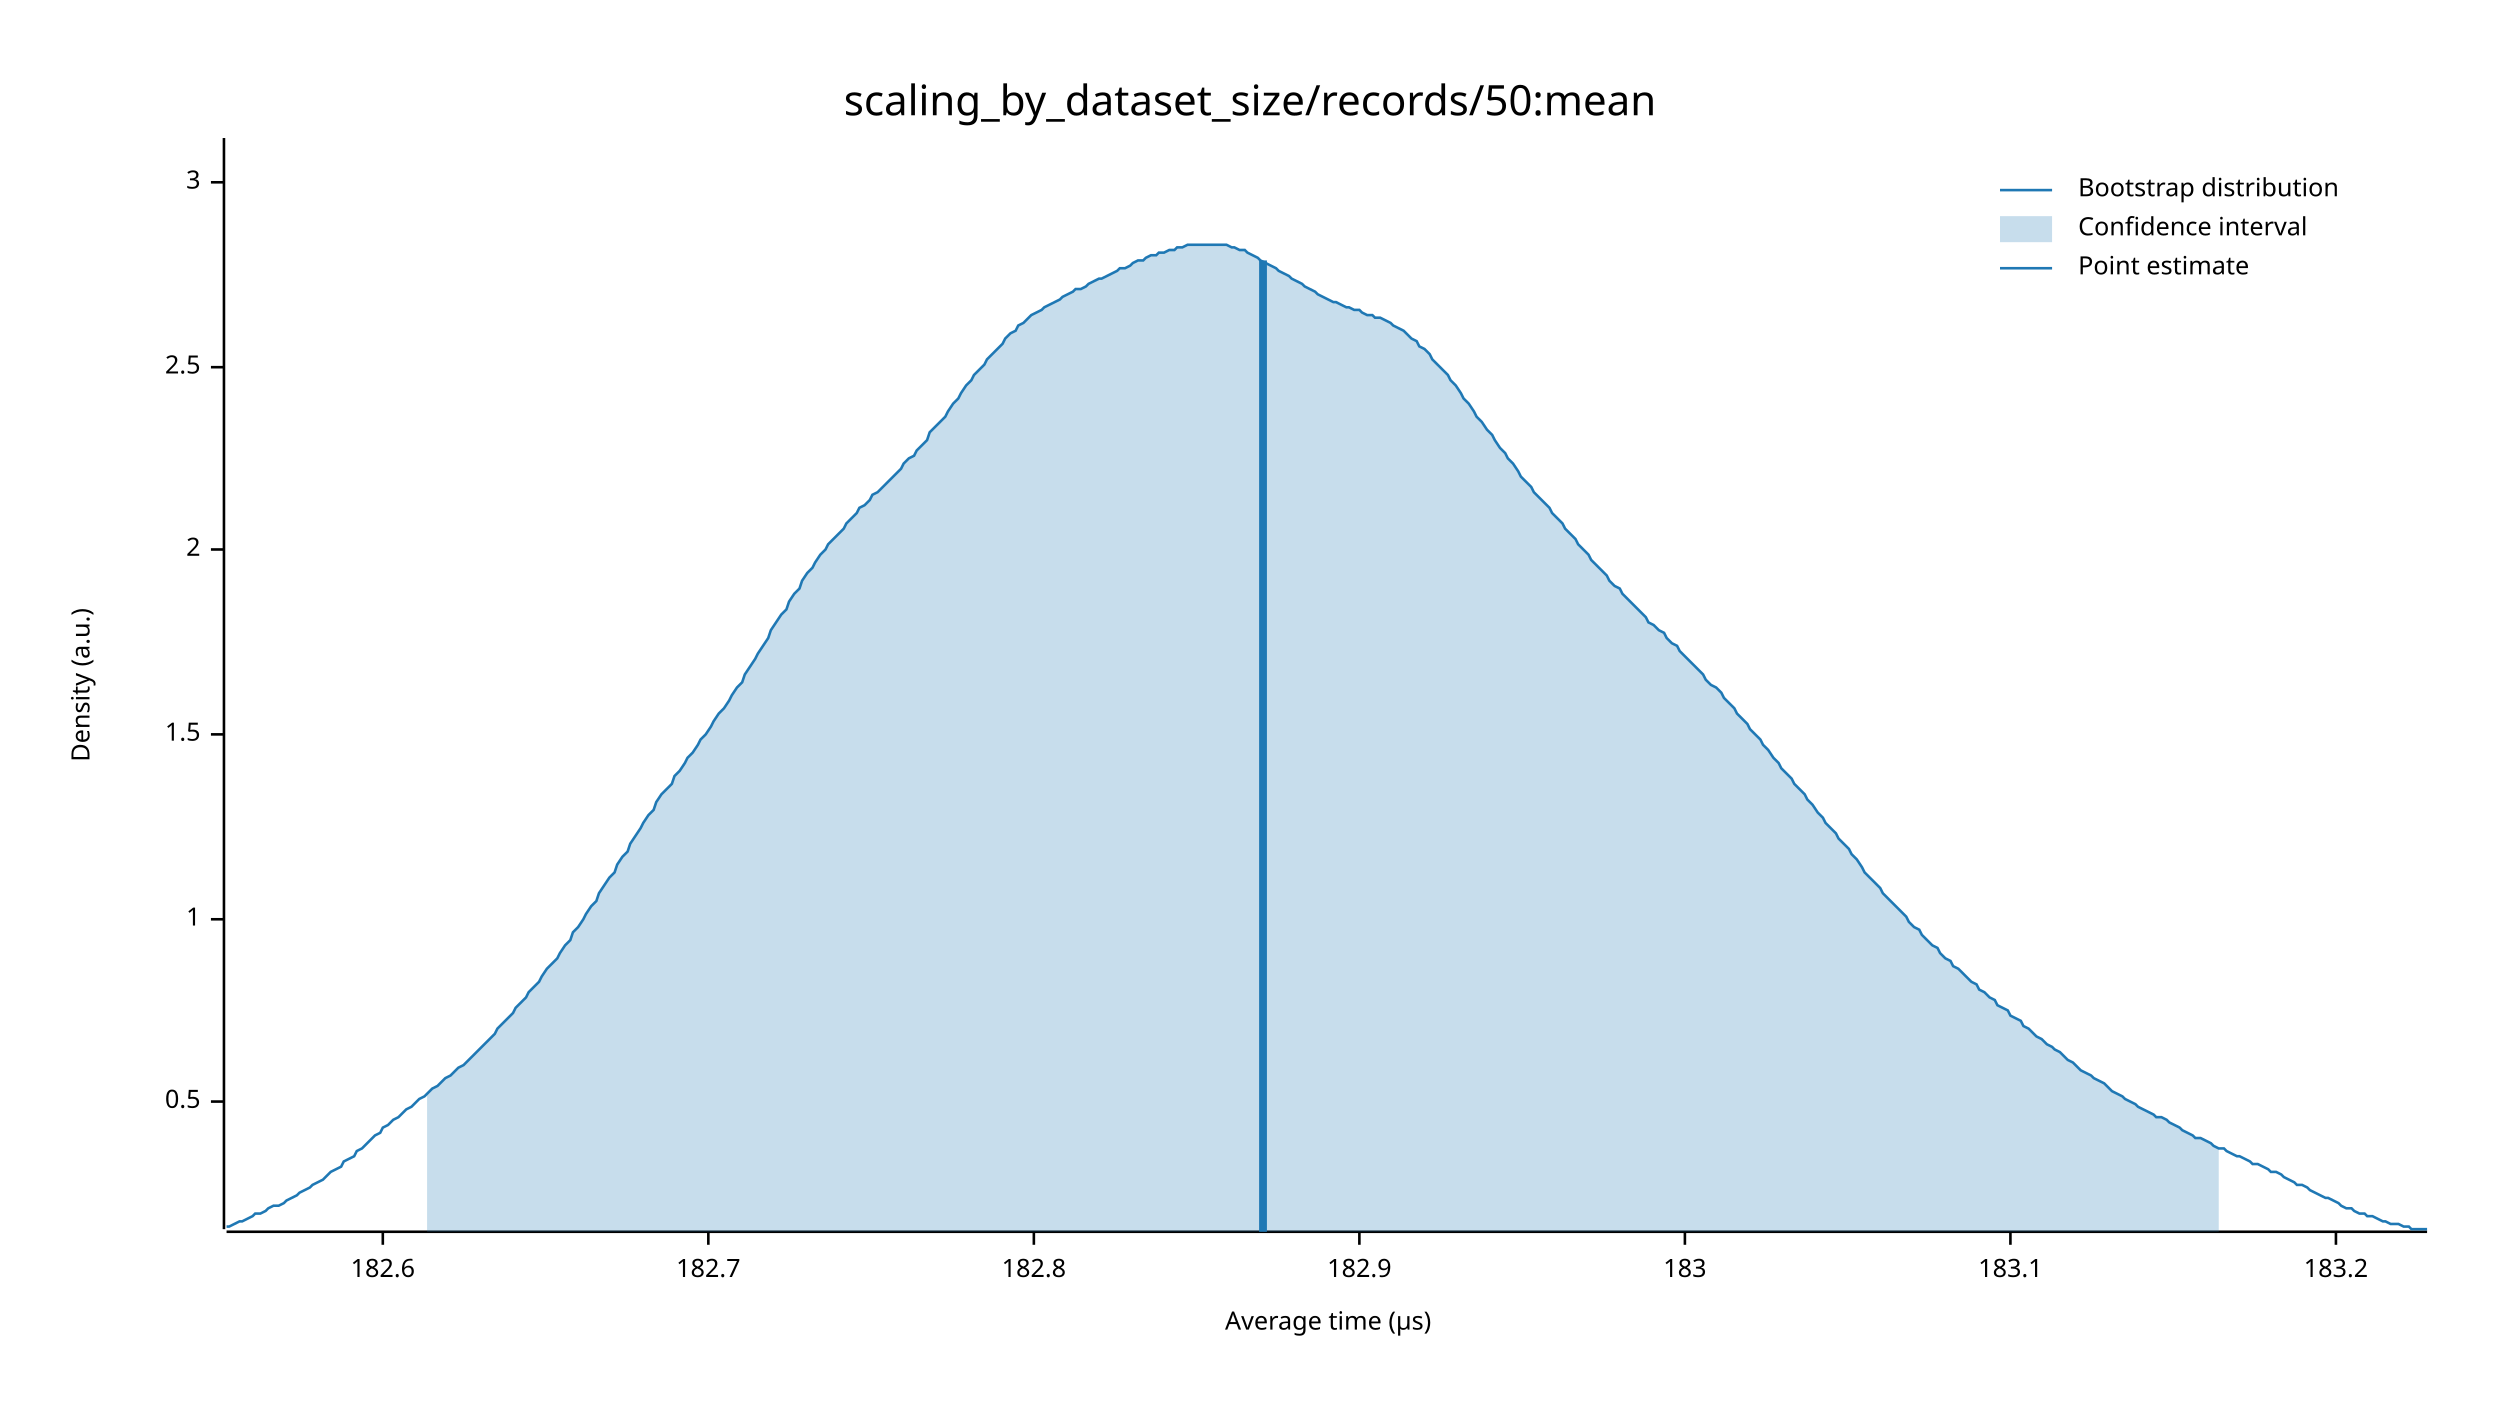
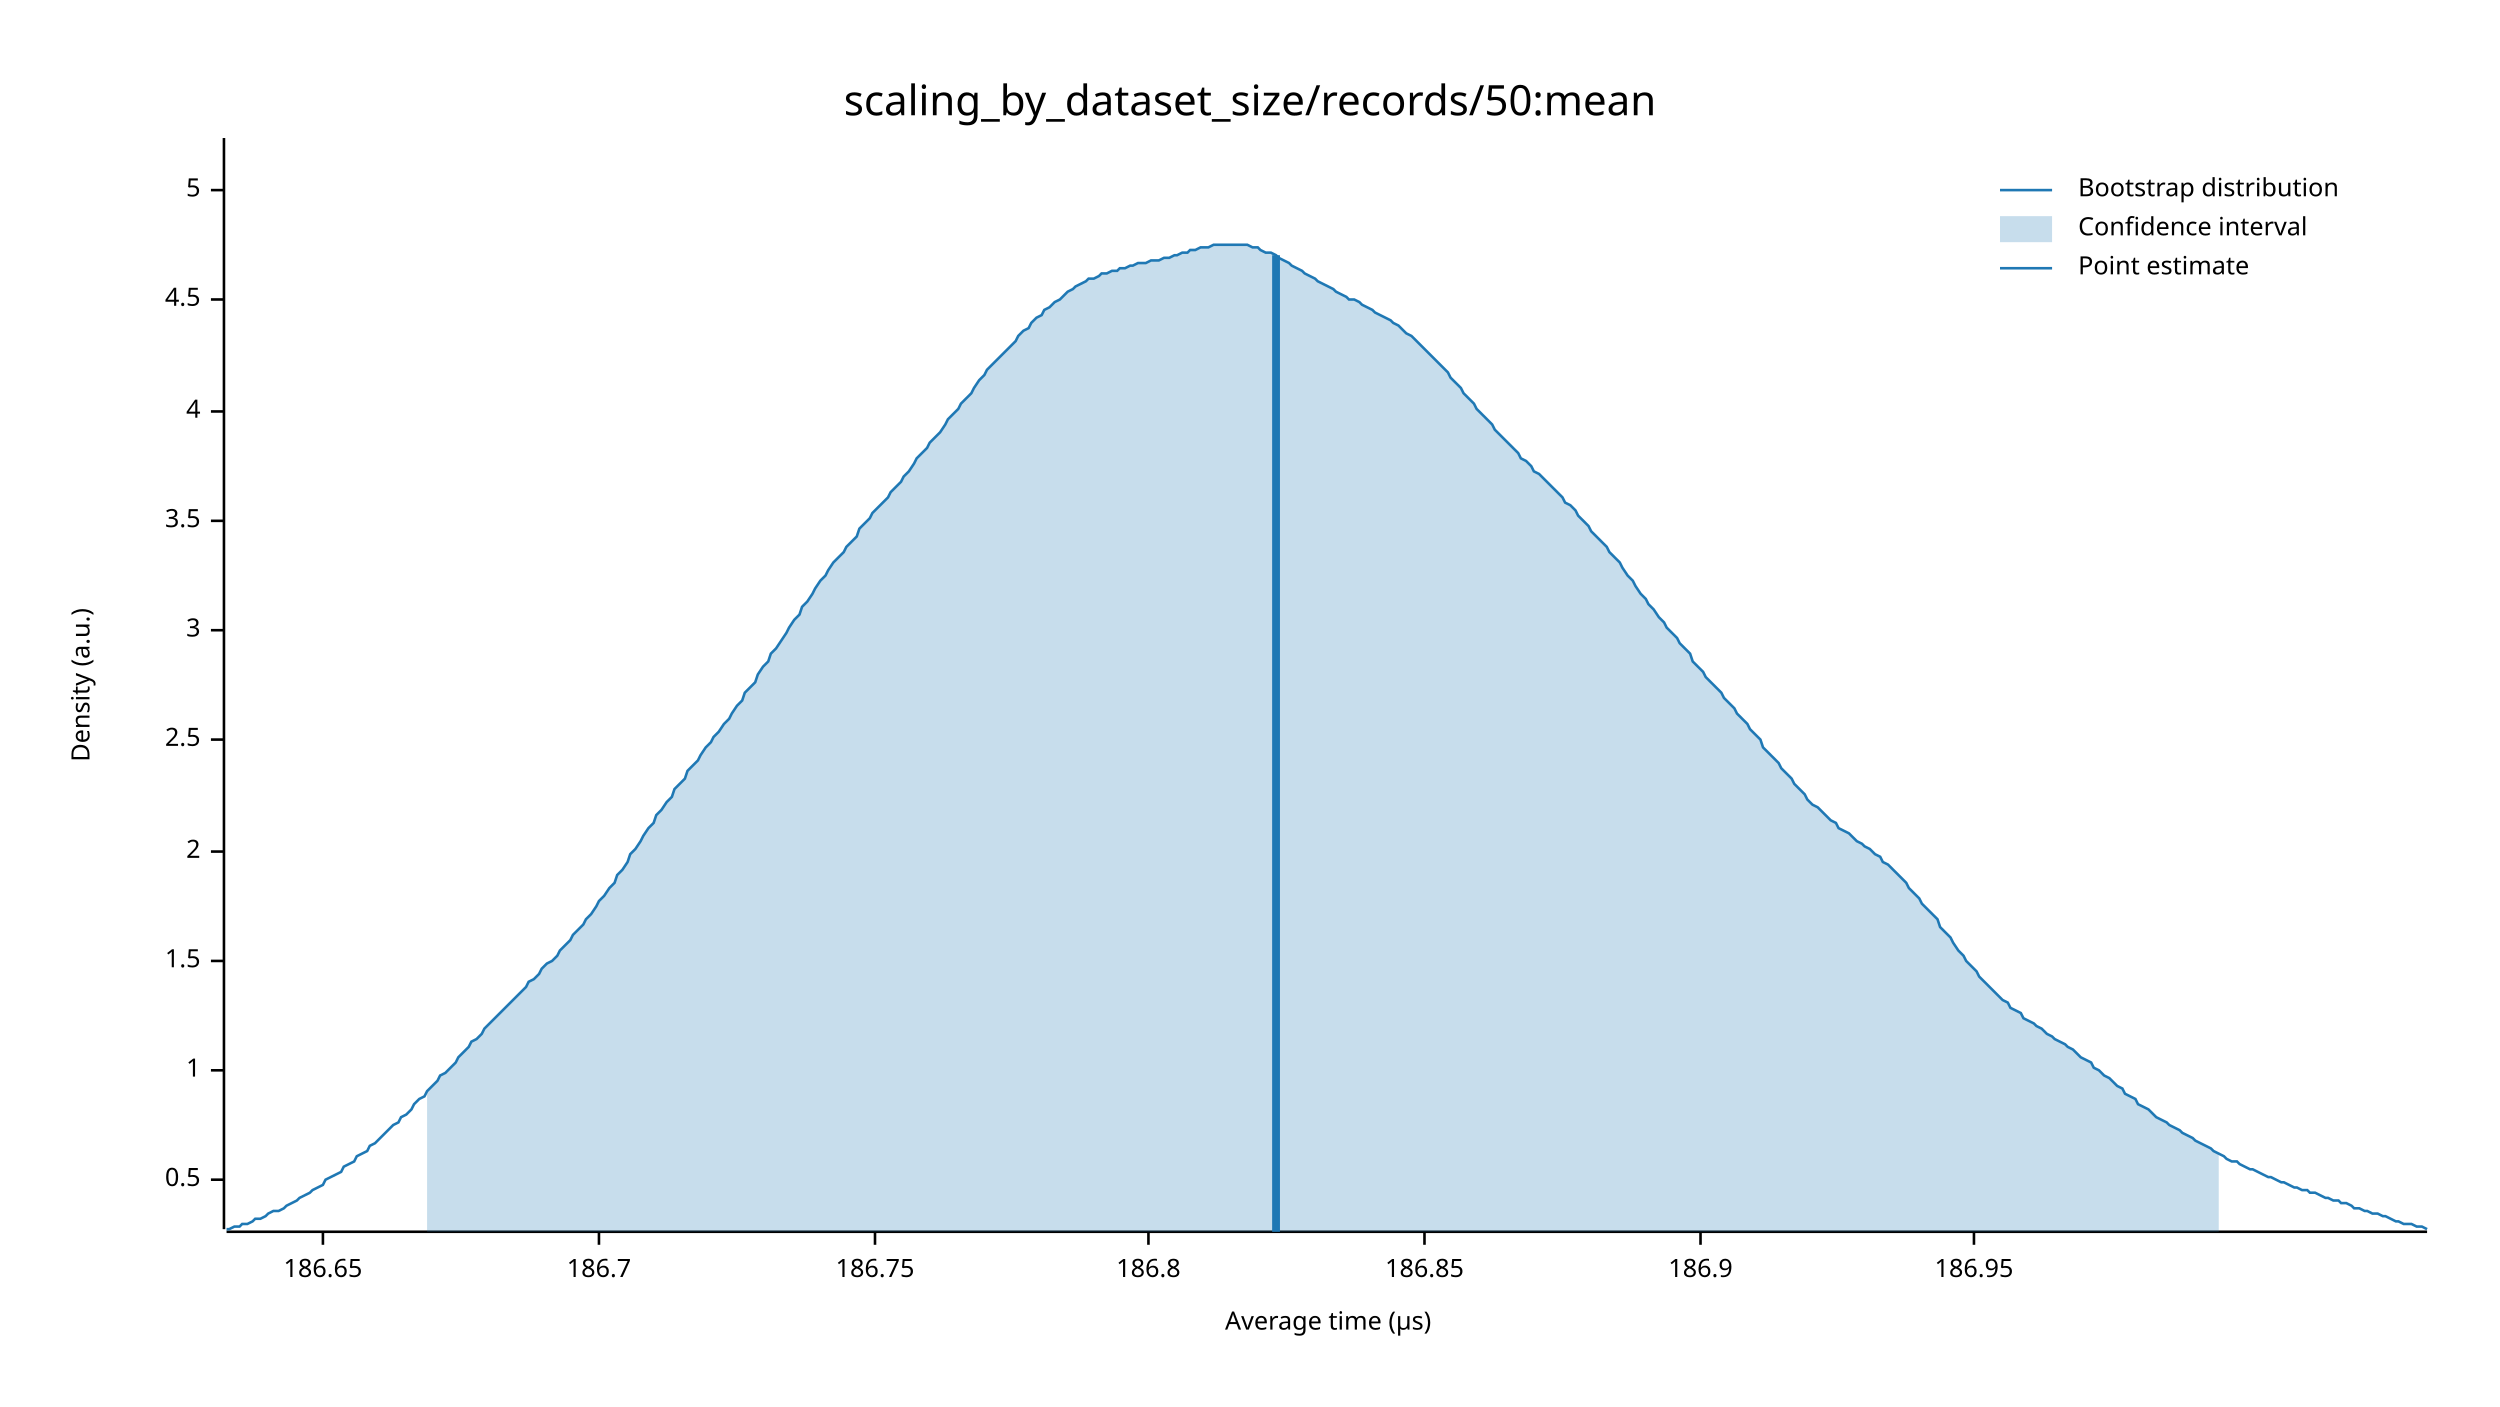
<svg xmlns="http://www.w3.org/2000/svg" width="960" height="540" viewBox="0 0 960 540">
  <text x="480" y="32" dy="0.76em" text-anchor="middle" font-family="sans-serif" font-size="16.129" opacity="1" fill="#000000">
scaling_by_dataset_size/records/50:mean
</text>
  <text x="27" y="263" dy="0.76em" text-anchor="middle" font-family="sans-serif" font-size="9.677" opacity="1" fill="#000000" transform="rotate(270, 27, 263)">
Density (a.u.)
</text>
  <text x="510" y="513" dy="-0.5ex" text-anchor="middle" font-family="sans-serif" font-size="9.677" opacity="1" fill="#000000">
Average time (µs)
</text>
  <polyline fill="none" opacity="1" stroke="#000000" stroke-width="1" points="86,53 86,472 " />
-   <text x="77" y="423" dy="0.5ex" text-anchor="end" font-family="sans-serif" font-size="9.677" opacity="1" fill="#000000">
+   <text x="77" y="453" dy="0.5ex" text-anchor="end" font-family="sans-serif" font-size="9.677" opacity="1" fill="#000000">
0.5
</text>
-   <polyline fill="none" opacity="1" stroke="#000000" stroke-width="1" points="81,423 86,423 " />
-   <text x="77" y="353" dy="0.5ex" text-anchor="end" font-family="sans-serif" font-size="9.677" opacity="1" fill="#000000">
+   <polyline fill="none" opacity="1" stroke="#000000" stroke-width="1" points="81,453 86,453 " />
+   <text x="77" y="411" dy="0.5ex" text-anchor="end" font-family="sans-serif" font-size="9.677" opacity="1" fill="#000000">
1
</text>
-   <polyline fill="none" opacity="1" stroke="#000000" stroke-width="1" points="81,353 86,353 " />
-   <text x="77" y="282" dy="0.5ex" text-anchor="end" font-family="sans-serif" font-size="9.677" opacity="1" fill="#000000">
+   <polyline fill="none" opacity="1" stroke="#000000" stroke-width="1" points="81,411 86,411 " />
+   <text x="77" y="369" dy="0.5ex" text-anchor="end" font-family="sans-serif" font-size="9.677" opacity="1" fill="#000000">
1.5
</text>
-   <polyline fill="none" opacity="1" stroke="#000000" stroke-width="1" points="81,282 86,282 " />
-   <text x="77" y="211" dy="0.5ex" text-anchor="end" font-family="sans-serif" font-size="9.677" opacity="1" fill="#000000">
+   <polyline fill="none" opacity="1" stroke="#000000" stroke-width="1" points="81,369 86,369 " />
+   <text x="77" y="327" dy="0.5ex" text-anchor="end" font-family="sans-serif" font-size="9.677" opacity="1" fill="#000000">
2
</text>
-   <polyline fill="none" opacity="1" stroke="#000000" stroke-width="1" points="81,211 86,211 " />
-   <text x="77" y="141" dy="0.5ex" text-anchor="end" font-family="sans-serif" font-size="9.677" opacity="1" fill="#000000">
+   <polyline fill="none" opacity="1" stroke="#000000" stroke-width="1" points="81,327 86,327 " />
+   <text x="77" y="284" dy="0.5ex" text-anchor="end" font-family="sans-serif" font-size="9.677" opacity="1" fill="#000000">
2.5
</text>
-   <polyline fill="none" opacity="1" stroke="#000000" stroke-width="1" points="81,141 86,141 " />
-   <text x="77" y="70" dy="0.5ex" text-anchor="end" font-family="sans-serif" font-size="9.677" opacity="1" fill="#000000">
+   <polyline fill="none" opacity="1" stroke="#000000" stroke-width="1" points="81,284 86,284 " />
+   <text x="77" y="242" dy="0.5ex" text-anchor="end" font-family="sans-serif" font-size="9.677" opacity="1" fill="#000000">
3
</text>
-   <polyline fill="none" opacity="1" stroke="#000000" stroke-width="1" points="81,70 86,70 " />
+   <polyline fill="none" opacity="1" stroke="#000000" stroke-width="1" points="81,242 86,242 " />
+   <text x="77" y="200" dy="0.5ex" text-anchor="end" font-family="sans-serif" font-size="9.677" opacity="1" fill="#000000">
+ 3.5
+ </text>
+   <polyline fill="none" opacity="1" stroke="#000000" stroke-width="1" points="81,200 86,200 " />
+   <text x="77" y="158" dy="0.5ex" text-anchor="end" font-family="sans-serif" font-size="9.677" opacity="1" fill="#000000">
+ 4
+ </text>
+   <polyline fill="none" opacity="1" stroke="#000000" stroke-width="1" points="81,158 86,158 " />
+   <text x="77" y="115" dy="0.5ex" text-anchor="end" font-family="sans-serif" font-size="9.677" opacity="1" fill="#000000">
+ 4.5
+ </text>
+   <polyline fill="none" opacity="1" stroke="#000000" stroke-width="1" points="81,115 86,115 " />
+   <text x="77" y="73" dy="0.5ex" text-anchor="end" font-family="sans-serif" font-size="9.677" opacity="1" fill="#000000">
+ 5
+ </text>
+   <polyline fill="none" opacity="1" stroke="#000000" stroke-width="1" points="81,73 86,73 " />
  <polyline fill="none" opacity="1" stroke="#000000" stroke-width="1" points="87,473 932,473 " />
-   <text x="147" y="483" dy="0.76em" text-anchor="middle" font-family="sans-serif" font-size="9.677" opacity="1" fill="#000000">
- 182.6
+   <text x="124" y="483" dy="0.76em" text-anchor="middle" font-family="sans-serif" font-size="9.677" opacity="1" fill="#000000">
+ 186.65
</text>
-   <polyline fill="none" opacity="1" stroke="#000000" stroke-width="1" points="147,473 147,478 " />
-   <text x="272" y="483" dy="0.76em" text-anchor="middle" font-family="sans-serif" font-size="9.677" opacity="1" fill="#000000">
- 182.7
+   <polyline fill="none" opacity="1" stroke="#000000" stroke-width="1" points="124,473 124,478 " />
+   <text x="230" y="483" dy="0.76em" text-anchor="middle" font-family="sans-serif" font-size="9.677" opacity="1" fill="#000000">
+ 186.7
</text>
-   <polyline fill="none" opacity="1" stroke="#000000" stroke-width="1" points="272,473 272,478 " />
-   <text x="397" y="483" dy="0.76em" text-anchor="middle" font-family="sans-serif" font-size="9.677" opacity="1" fill="#000000">
- 182.8
+   <polyline fill="none" opacity="1" stroke="#000000" stroke-width="1" points="230,473 230,478 " />
+   <text x="336" y="483" dy="0.76em" text-anchor="middle" font-family="sans-serif" font-size="9.677" opacity="1" fill="#000000">
+ 186.75
</text>
-   <polyline fill="none" opacity="1" stroke="#000000" stroke-width="1" points="397,473 397,478 " />
-   <text x="522" y="483" dy="0.76em" text-anchor="middle" font-family="sans-serif" font-size="9.677" opacity="1" fill="#000000">
- 182.9
+   <polyline fill="none" opacity="1" stroke="#000000" stroke-width="1" points="336,473 336,478 " />
+   <text x="441" y="483" dy="0.76em" text-anchor="middle" font-family="sans-serif" font-size="9.677" opacity="1" fill="#000000">
+ 186.8
</text>
-   <polyline fill="none" opacity="1" stroke="#000000" stroke-width="1" points="522,473 522,478 " />
-   <text x="647" y="483" dy="0.76em" text-anchor="middle" font-family="sans-serif" font-size="9.677" opacity="1" fill="#000000">
- 183
+   <polyline fill="none" opacity="1" stroke="#000000" stroke-width="1" points="441,473 441,478 " />
+   <text x="547" y="483" dy="0.76em" text-anchor="middle" font-family="sans-serif" font-size="9.677" opacity="1" fill="#000000">
+ 186.85
</text>
-   <polyline fill="none" opacity="1" stroke="#000000" stroke-width="1" points="647,473 647,478 " />
-   <text x="772" y="483" dy="0.76em" text-anchor="middle" font-family="sans-serif" font-size="9.677" opacity="1" fill="#000000">
- 183.1
+   <polyline fill="none" opacity="1" stroke="#000000" stroke-width="1" points="547,473 547,478 " />
+   <text x="653" y="483" dy="0.76em" text-anchor="middle" font-family="sans-serif" font-size="9.677" opacity="1" fill="#000000">
+ 186.9
</text>
-   <polyline fill="none" opacity="1" stroke="#000000" stroke-width="1" points="772,473 772,478 " />
-   <text x="897" y="483" dy="0.76em" text-anchor="middle" font-family="sans-serif" font-size="9.677" opacity="1" fill="#000000">
- 183.2
+   <polyline fill="none" opacity="1" stroke="#000000" stroke-width="1" points="653,473 653,478 " />
+   <text x="758" y="483" dy="0.76em" text-anchor="middle" font-family="sans-serif" font-size="9.677" opacity="1" fill="#000000">
+ 186.95
</text>
-   <polyline fill="none" opacity="1" stroke="#000000" stroke-width="1" points="897,473 897,478 " />
-   <polyline fill="none" opacity="1" stroke="#1F78B4" stroke-width="1" points="87,471 88,471 90,470 92,469 93,469 95,468 97,467 98,466 100,466 102,465 103,464 105,463 107,463 109,462 110,461 112,460 114,459 115,458 117,457 119,456 120,455 122,454 124,453 125,452 127,450 129,449 131,448 132,446 134,445 136,444 137,442 139,441 141,439 142,438 144,436 146,435 147,433 149,432 151,430 153,429 154,428 156,426 158,425 159,424 161,422 163,421 164,420 166,418 168,417 169,416 171,414 173,413 175,411 176,410 178,409 180,407 181,406 183,404 185,402 186,401 188,399 190,397 191,395 193,393 195,391 197,389 198,387 200,385 202,383 203,381 205,379 207,377 208,375 210,372 212,370 214,368 215,366 217,363 219,361 220,358 222,356 224,353 225,351 227,348 229,346 230,343 232,340 234,337 236,335 237,332 239,329 241,327 242,324 244,321 246,318 247,316 249,313 251,311 252,308 254,305 256,303 258,301 259,298 261,296 263,293 264,291 266,289 268,286 269,284 271,282 273,279 274,277 276,274 278,272 280,269 281,267 283,264 285,262 286,259 288,256 290,253 291,251 293,248 295,245 296,242 298,239 300,236 302,234 303,231 305,228 307,226 308,223 310,220 312,218 313,216 315,213 317,211 318,209 320,207 322,205 324,203 325,201 327,199 329,197 330,195 332,194 334,192 335,190 337,189 339,187 341,185 342,184 344,182 346,180 347,178 349,176 351,175 352,173 354,171 356,169 357,166 359,164 361,162 363,160 364,158 366,155 368,153 369,151 371,148 373,146 374,144 376,142 378,140 379,138 381,136 383,134 385,132 386,130 388,128 390,127 391,125 393,124 395,122 396,121 398,120 400,119 401,118 403,117 405,116 407,115 408,114 410,113 412,112 413,111 415,111 417,110 418,109 420,108 422,107 423,107 425,106 427,105 429,104 430,103 432,103 434,102 435,101 437,100 439,100 440,99 442,98 444,98 445,97 447,97 449,96 451,96 452,95 454,95 456,94 457,94 459,94 461,94 462,94 464,94 466,94 468,94 469,94 471,94 473,95 474,95 476,96 478,96 479,97 481,98 483,99 484,100 486,101 488,102 490,103 491,104 493,105 495,106 496,107 498,108 500,109 501,110 503,111 505,112 506,113 508,114 510,115 512,116 513,116 515,117 517,118 518,118 520,119 522,119 523,120 525,121 527,121 528,122 530,122 532,123 534,124 535,125 537,126 539,127 540,128 542,130 544,131 545,133 547,134 549,136 550,138 552,140 554,142 556,144 557,146 559,148 561,151 562,153 564,155 566,158 567,160 569,162 571,165 573,167 574,169 576,172 578,174 579,176 581,178 583,181 584,183 586,185 588,187 589,189 591,191 593,193 595,195 596,197 598,199 600,201 601,203 603,205 605,207 606,209 608,211 610,213 611,215 613,217 615,219 617,221 618,223 620,225 622,226 623,228 625,230 627,232 628,233 630,235 632,237 633,239 635,240 637,242 639,243 640,245 642,247 644,248 645,250 647,252 649,254 650,255 652,257 654,259 655,261 657,263 659,264 661,266 662,268 664,270 666,272 667,274 669,276 671,278 672,280 674,282 676,284 677,286 679,288 681,291 683,293 684,295 686,297 688,299 689,301 691,303 693,305 694,307 696,309 698,312 700,314 701,316 703,318 705,320 706,322 708,324 710,326 711,328 713,330 715,333 716,335 718,337 720,339 722,341 723,343 725,345 727,347 728,348 730,350 732,352 733,354 735,356 737,357 738,359 740,361 742,363 744,364 745,366 747,368 749,369 750,371 752,372 754,374 755,375 757,377 759,378 760,380 762,381 764,383 766,384 767,386 769,387 771,388 772,390 774,391 776,392 777,394 779,395 781,397 782,398 784,399 786,401 788,402 789,403 791,404 793,406 794,407 796,408 798,410 799,411 801,412 803,413 804,414 806,415 808,416 810,418 811,419 813,420 815,421 816,422 818,423 820,424 821,425 823,426 825,427 827,428 828,429 830,429 832,430 833,431 835,432 837,433 838,434 840,435 842,436 843,437 845,437 847,438 849,439 850,440 852,441 854,441 855,442 857,443 859,444 860,444 862,445 864,446 865,447 867,447 869,448 871,449 872,450 874,450 876,451 877,452 879,453 881,454 882,455 884,455 886,456 887,457 889,458 891,459 893,460 894,460 896,461 898,462 899,463 901,464 903,464 904,465 906,466 908,466 909,467 911,467 913,468 915,469 916,469 918,470 920,470 921,470 923,471 925,471 926,472 928,472 930,472 932,472 " />
-   <polygon opacity="0.25" fill="#1F78B4" points="164,420 166,418 168,417 169,416 171,414 173,413 175,411 176,410 178,409 180,407 181,406 183,404 185,402 186,401 188,399 190,397 191,395 193,393 195,391 197,389 198,387 200,385 202,383 203,381 205,379 207,377 208,375 210,372 212,370 214,368 215,366 217,363 219,361 220,358 222,356 224,353 225,351 227,348 229,346 230,343 232,340 234,337 236,335 237,332 239,329 241,327 242,324 244,321 246,318 247,316 249,313 251,311 252,308 254,305 256,303 258,301 259,298 261,296 263,293 264,291 266,289 268,286 269,284 271,282 273,279 274,277 276,274 278,272 280,269 281,267 283,264 285,262 286,259 288,256 290,253 291,251 293,248 295,245 296,242 298,239 300,236 302,234 303,231 305,228 307,226 308,223 310,220 312,218 313,216 315,213 317,211 318,209 320,207 322,205 324,203 325,201 327,199 329,197 330,195 332,194 334,192 335,190 337,189 339,187 341,185 342,184 344,182 346,180 347,178 349,176 351,175 352,173 354,171 356,169 357,166 359,164 361,162 363,160 364,158 366,155 368,153 369,151 371,148 373,146 374,144 376,142 378,140 379,138 381,136 383,134 385,132 386,130 388,128 390,127 391,125 393,124 395,122 396,121 398,120 400,119 401,118 403,117 405,116 407,115 408,114 410,113 412,112 413,111 415,111 417,110 418,109 420,108 422,107 423,107 425,106 427,105 429,104 430,103 432,103 434,102 435,101 437,100 439,100 440,99 442,98 444,98 445,97 447,97 449,96 451,96 452,95 454,95 456,94 457,94 459,94 461,94 462,94 464,94 466,94 468,94 469,94 471,94 473,95 474,95 476,96 478,96 479,97 481,98 483,99 484,100 486,101 488,102 490,103 491,104 493,105 495,106 496,107 498,108 500,109 501,110 503,111 505,112 506,113 508,114 510,115 512,116 513,116 515,117 517,118 518,118 520,119 522,119 523,120 525,121 527,121 528,122 530,122 532,123 534,124 535,125 537,126 539,127 540,128 542,130 544,131 545,133 547,134 549,136 550,138 552,140 554,142 556,144 557,146 559,148 561,151 562,153 564,155 566,158 567,160 569,162 571,165 573,167 574,169 576,172 578,174 579,176 581,178 583,181 584,183 586,185 588,187 589,189 591,191 593,193 595,195 596,197 598,199 600,201 601,203 603,205 605,207 606,209 608,211 610,213 611,215 613,217 615,219 617,221 618,223 620,225 622,226 623,228 625,230 627,232 628,233 630,235 632,237 633,239 635,240 637,242 639,243 640,245 642,247 644,248 645,250 647,252 649,254 650,255 652,257 654,259 655,261 657,263 659,264 661,266 662,268 664,270 666,272 667,274 669,276 671,278 672,280 674,282 676,284 677,286 679,288 681,291 683,293 684,295 686,297 688,299 689,301 691,303 693,305 694,307 696,309 698,312 700,314 701,316 703,318 705,320 706,322 708,324 710,326 711,328 713,330 715,333 716,335 718,337 720,339 722,341 723,343 725,345 727,347 728,348 730,350 732,352 733,354 735,356 737,357 738,359 740,361 742,363 744,364 745,366 747,368 749,369 750,371 752,372 754,374 755,375 757,377 759,378 760,380 762,381 764,383 766,384 767,386 769,387 771,388 772,390 774,391 776,392 777,394 779,395 781,397 782,398 784,399 786,401 788,402 789,403 791,404 793,406 794,407 796,408 798,410 799,411 801,412 803,413 804,414 806,415 808,416 810,418 811,419 813,420 815,421 816,422 818,423 820,424 821,425 823,426 825,427 827,428 828,429 830,429 832,430 833,431 835,432 837,433 838,434 840,435 842,436 843,437 845,437 847,438 849,439 850,440 852,441 852,473 164,473 " />
-   <polyline fill="none" opacity="1" stroke="#1F78B4" stroke-width="3" points="485,473 485,100 " />
+   <polyline fill="none" opacity="1" stroke="#000000" stroke-width="1" points="758,473 758,478 " />
+   <polyline fill="none" opacity="1" stroke="#1F78B4" stroke-width="1" points="87,472 88,472 90,471 92,471 93,470 95,470 97,469 98,468 100,468 102,467 103,466 105,465 107,465 109,464 110,463 112,462 114,461 115,460 117,459 119,458 120,457 122,456 124,455 125,453 127,452 129,451 131,450 132,448 134,447 136,446 137,444 139,443 141,442 142,440 144,439 146,437 147,436 149,434 151,432 153,431 154,429 156,428 158,426 159,424 161,422 163,421 164,419 166,417 168,415 169,413 171,412 173,410 175,408 176,406 178,404 180,402 181,400 183,399 185,397 186,395 188,393 190,391 191,390 193,388 195,386 197,384 198,383 200,381 202,379 203,377 205,376 207,374 208,372 210,370 212,369 214,367 215,365 217,363 219,361 220,359 222,357 224,355 225,353 227,351 229,348 230,346 232,344 234,341 236,339 237,336 239,334 241,331 242,328 244,326 246,323 247,321 249,318 251,316 252,313 254,311 256,308 258,306 259,303 261,301 263,299 264,296 266,294 268,292 269,290 271,287 273,285 274,283 276,281 278,278 280,276 281,274 283,271 285,269 286,266 288,264 290,262 291,259 293,256 295,254 296,251 298,249 300,246 302,243 303,241 305,238 307,236 308,233 310,231 312,228 313,226 315,223 317,221 318,219 320,216 322,214 324,212 325,210 327,208 329,206 330,203 332,201 334,199 335,197 337,195 339,193 341,191 342,189 344,187 346,185 347,183 349,181 351,178 352,176 354,174 356,172 357,170 359,168 361,166 363,163 364,161 366,159 368,157 369,155 371,153 373,151 374,149 376,146 378,144 379,142 381,140 383,138 385,136 386,135 388,133 390,131 391,129 393,127 395,126 396,124 398,122 400,121 401,119 403,118 405,116 407,115 408,114 410,112 412,111 413,110 415,109 417,108 418,107 420,107 422,106 423,105 425,105 427,104 429,104 430,103 432,103 434,102 435,102 437,101 439,101 440,101 442,100 444,100 445,100 447,99 449,99 451,98 452,98 454,97 456,97 457,96 459,96 461,95 462,95 464,95 466,94 468,94 469,94 471,94 473,94 474,94 476,94 478,94 479,94 481,95 483,95 484,96 486,97 488,97 490,98 491,99 493,100 495,101 496,102 498,103 500,104 501,105 503,106 505,107 506,108 508,109 510,110 512,111 513,112 515,113 517,114 518,115 520,115 522,116 523,117 525,118 527,119 528,120 530,121 532,122 534,123 535,124 537,125 539,127 540,128 542,129 544,131 545,132 547,134 549,136 550,137 552,139 554,141 556,143 557,145 559,147 561,149 562,151 564,153 566,155 567,157 569,159 571,161 573,163 574,165 576,167 578,169 579,170 581,172 583,174 584,176 586,177 588,179 589,181 591,182 593,184 595,186 596,187 598,189 600,191 601,193 603,194 605,196 606,198 608,200 610,202 611,204 613,206 615,208 617,210 618,212 620,214 622,216 623,218 625,221 627,223 628,225 630,228 632,230 633,232 635,234 637,237 639,239 640,241 642,243 644,245 645,247 647,249 649,251 650,254 652,256 654,258 655,260 657,262 659,264 661,266 662,268 664,270 666,272 667,274 669,276 671,278 672,280 674,282 676,284 677,287 679,289 681,291 683,293 684,295 686,297 688,299 689,301 691,303 693,305 694,307 696,309 698,310 700,312 701,313 703,315 705,316 706,318 708,319 710,320 711,321 713,323 715,324 716,325 718,326 720,328 722,329 723,331 725,332 727,334 728,335 730,337 732,339 733,341 735,343 737,345 738,347 740,349 742,351 744,353 745,356 747,358 749,360 750,362 752,365 754,367 755,369 757,371 759,373 760,375 762,377 764,379 766,381 767,382 769,384 771,385 772,387 774,388 776,389 777,391 779,392 781,393 782,394 784,395 786,397 788,398 789,399 791,400 793,401 794,402 796,403 798,405 799,406 801,407 803,408 804,410 806,411 808,413 810,414 811,415 813,417 815,418 816,420 818,421 820,422 821,424 823,425 825,426 827,428 828,429 830,430 832,431 833,432 835,433 837,434 838,435 840,436 842,437 843,438 845,439 847,440 849,441 850,442 852,443 854,444 855,445 857,446 859,446 860,447 862,448 864,449 865,449 867,450 869,451 871,452 872,452 874,453 876,454 877,454 879,455 881,456 882,456 884,457 886,457 887,458 889,458 891,459 893,460 894,460 896,461 898,461 899,462 901,462 903,463 904,464 906,464 908,465 909,465 911,466 913,466 915,467 916,467 918,468 920,469 921,469 923,470 925,470 926,470 928,471 930,471 932,472 " />
+   <polygon opacity="0.25" fill="#1F78B4" points="164,419 166,417 168,415 169,413 171,412 173,410 175,408 176,406 178,404 180,402 181,400 183,399 185,397 186,395 188,393 190,391 191,390 193,388 195,386 197,384 198,383 200,381 202,379 203,377 205,376 207,374 208,372 210,370 212,369 214,367 215,365 217,363 219,361 220,359 222,357 224,355 225,353 227,351 229,348 230,346 232,344 234,341 236,339 237,336 239,334 241,331 242,328 244,326 246,323 247,321 249,318 251,316 252,313 254,311 256,308 258,306 259,303 261,301 263,299 264,296 266,294 268,292 269,290 271,287 273,285 274,283 276,281 278,278 280,276 281,274 283,271 285,269 286,266 288,264 290,262 291,259 293,256 295,254 296,251 298,249 300,246 302,243 303,241 305,238 307,236 308,233 310,231 312,228 313,226 315,223 317,221 318,219 320,216 322,214 324,212 325,210 327,208 329,206 330,203 332,201 334,199 335,197 337,195 339,193 341,191 342,189 344,187 346,185 347,183 349,181 351,178 352,176 354,174 356,172 357,170 359,168 361,166 363,163 364,161 366,159 368,157 369,155 371,153 373,151 374,149 376,146 378,144 379,142 381,140 383,138 385,136 386,135 388,133 390,131 391,129 393,127 395,126 396,124 398,122 400,121 401,119 403,118 405,116 407,115 408,114 410,112 412,111 413,110 415,109 417,108 418,107 420,107 422,106 423,105 425,105 427,104 429,104 430,103 432,103 434,102 435,102 437,101 439,101 440,101 442,100 444,100 445,100 447,99 449,99 451,98 452,98 454,97 456,97 457,96 459,96 461,95 462,95 464,95 466,94 468,94 469,94 471,94 473,94 474,94 476,94 478,94 479,94 481,95 483,95 484,96 486,97 488,97 490,98 491,99 493,100 495,101 496,102 498,103 500,104 501,105 503,106 505,107 506,108 508,109 510,110 512,111 513,112 515,113 517,114 518,115 520,115 522,116 523,117 525,118 527,119 528,120 530,121 532,122 534,123 535,124 537,125 539,127 540,128 542,129 544,131 545,132 547,134 549,136 550,137 552,139 554,141 556,143 557,145 559,147 561,149 562,151 564,153 566,155 567,157 569,159 571,161 573,163 574,165 576,167 578,169 579,170 581,172 583,174 584,176 586,177 588,179 589,181 591,182 593,184 595,186 596,187 598,189 600,191 601,193 603,194 605,196 606,198 608,200 610,202 611,204 613,206 615,208 617,210 618,212 620,214 622,216 623,218 625,221 627,223 628,225 630,228 632,230 633,232 635,234 637,237 639,239 640,241 642,243 644,245 645,247 647,249 649,251 650,254 652,256 654,258 655,260 657,262 659,264 661,266 662,268 664,270 666,272 667,274 669,276 671,278 672,280 674,282 676,284 677,287 679,289 681,291 683,293 684,295 686,297 688,299 689,301 691,303 693,305 694,307 696,309 698,310 700,312 701,313 703,315 705,316 706,318 708,319 710,320 711,321 713,323 715,324 716,325 718,326 720,328 722,329 723,331 725,332 727,334 728,335 730,337 732,339 733,341 735,343 737,345 738,347 740,349 742,351 744,353 745,356 747,358 749,360 750,362 752,365 754,367 755,369 757,371 759,373 760,375 762,377 764,379 766,381 767,382 769,384 771,385 772,387 774,388 776,389 777,391 779,392 781,393 782,394 784,395 786,397 788,398 789,399 791,400 793,401 794,402 796,403 798,405 799,406 801,407 803,408 804,410 806,411 808,413 810,414 811,415 813,417 815,418 816,420 818,421 820,422 821,424 823,425 825,426 827,428 828,429 830,430 832,431 833,432 835,433 837,434 838,435 840,436 842,437 843,438 845,439 847,440 849,441 850,442 852,443 852,473 164,473 " />
+   <polyline fill="none" opacity="1" stroke="#1F78B4" stroke-width="3" points="490,473 490,98 " />
  <text x="798" y="68" dy="0.76em" text-anchor="start" font-family="sans-serif" font-size="9.677" opacity="1" fill="#000000">
Bootstrap distribution
</text>
  <text x="798" y="83" dy="0.76em" text-anchor="start" font-family="sans-serif" font-size="9.677" opacity="1" fill="#000000">
Confidence interval
</text>
  <text x="798" y="98" dy="0.76em" text-anchor="start" font-family="sans-serif" font-size="9.677" opacity="1" fill="#000000">
Point estimate
</text>
  <polyline fill="none" opacity="1" stroke="#1F78B4" stroke-width="1" points="768,73 788,73 " />
  <rect x="768" y="83" width="20" height="10" opacity="0.25" fill="#1F78B4" stroke="none" />
  <polyline fill="none" opacity="1" stroke="#1F78B4" stroke-width="1" points="768,103 788,103 " />
</svg>
